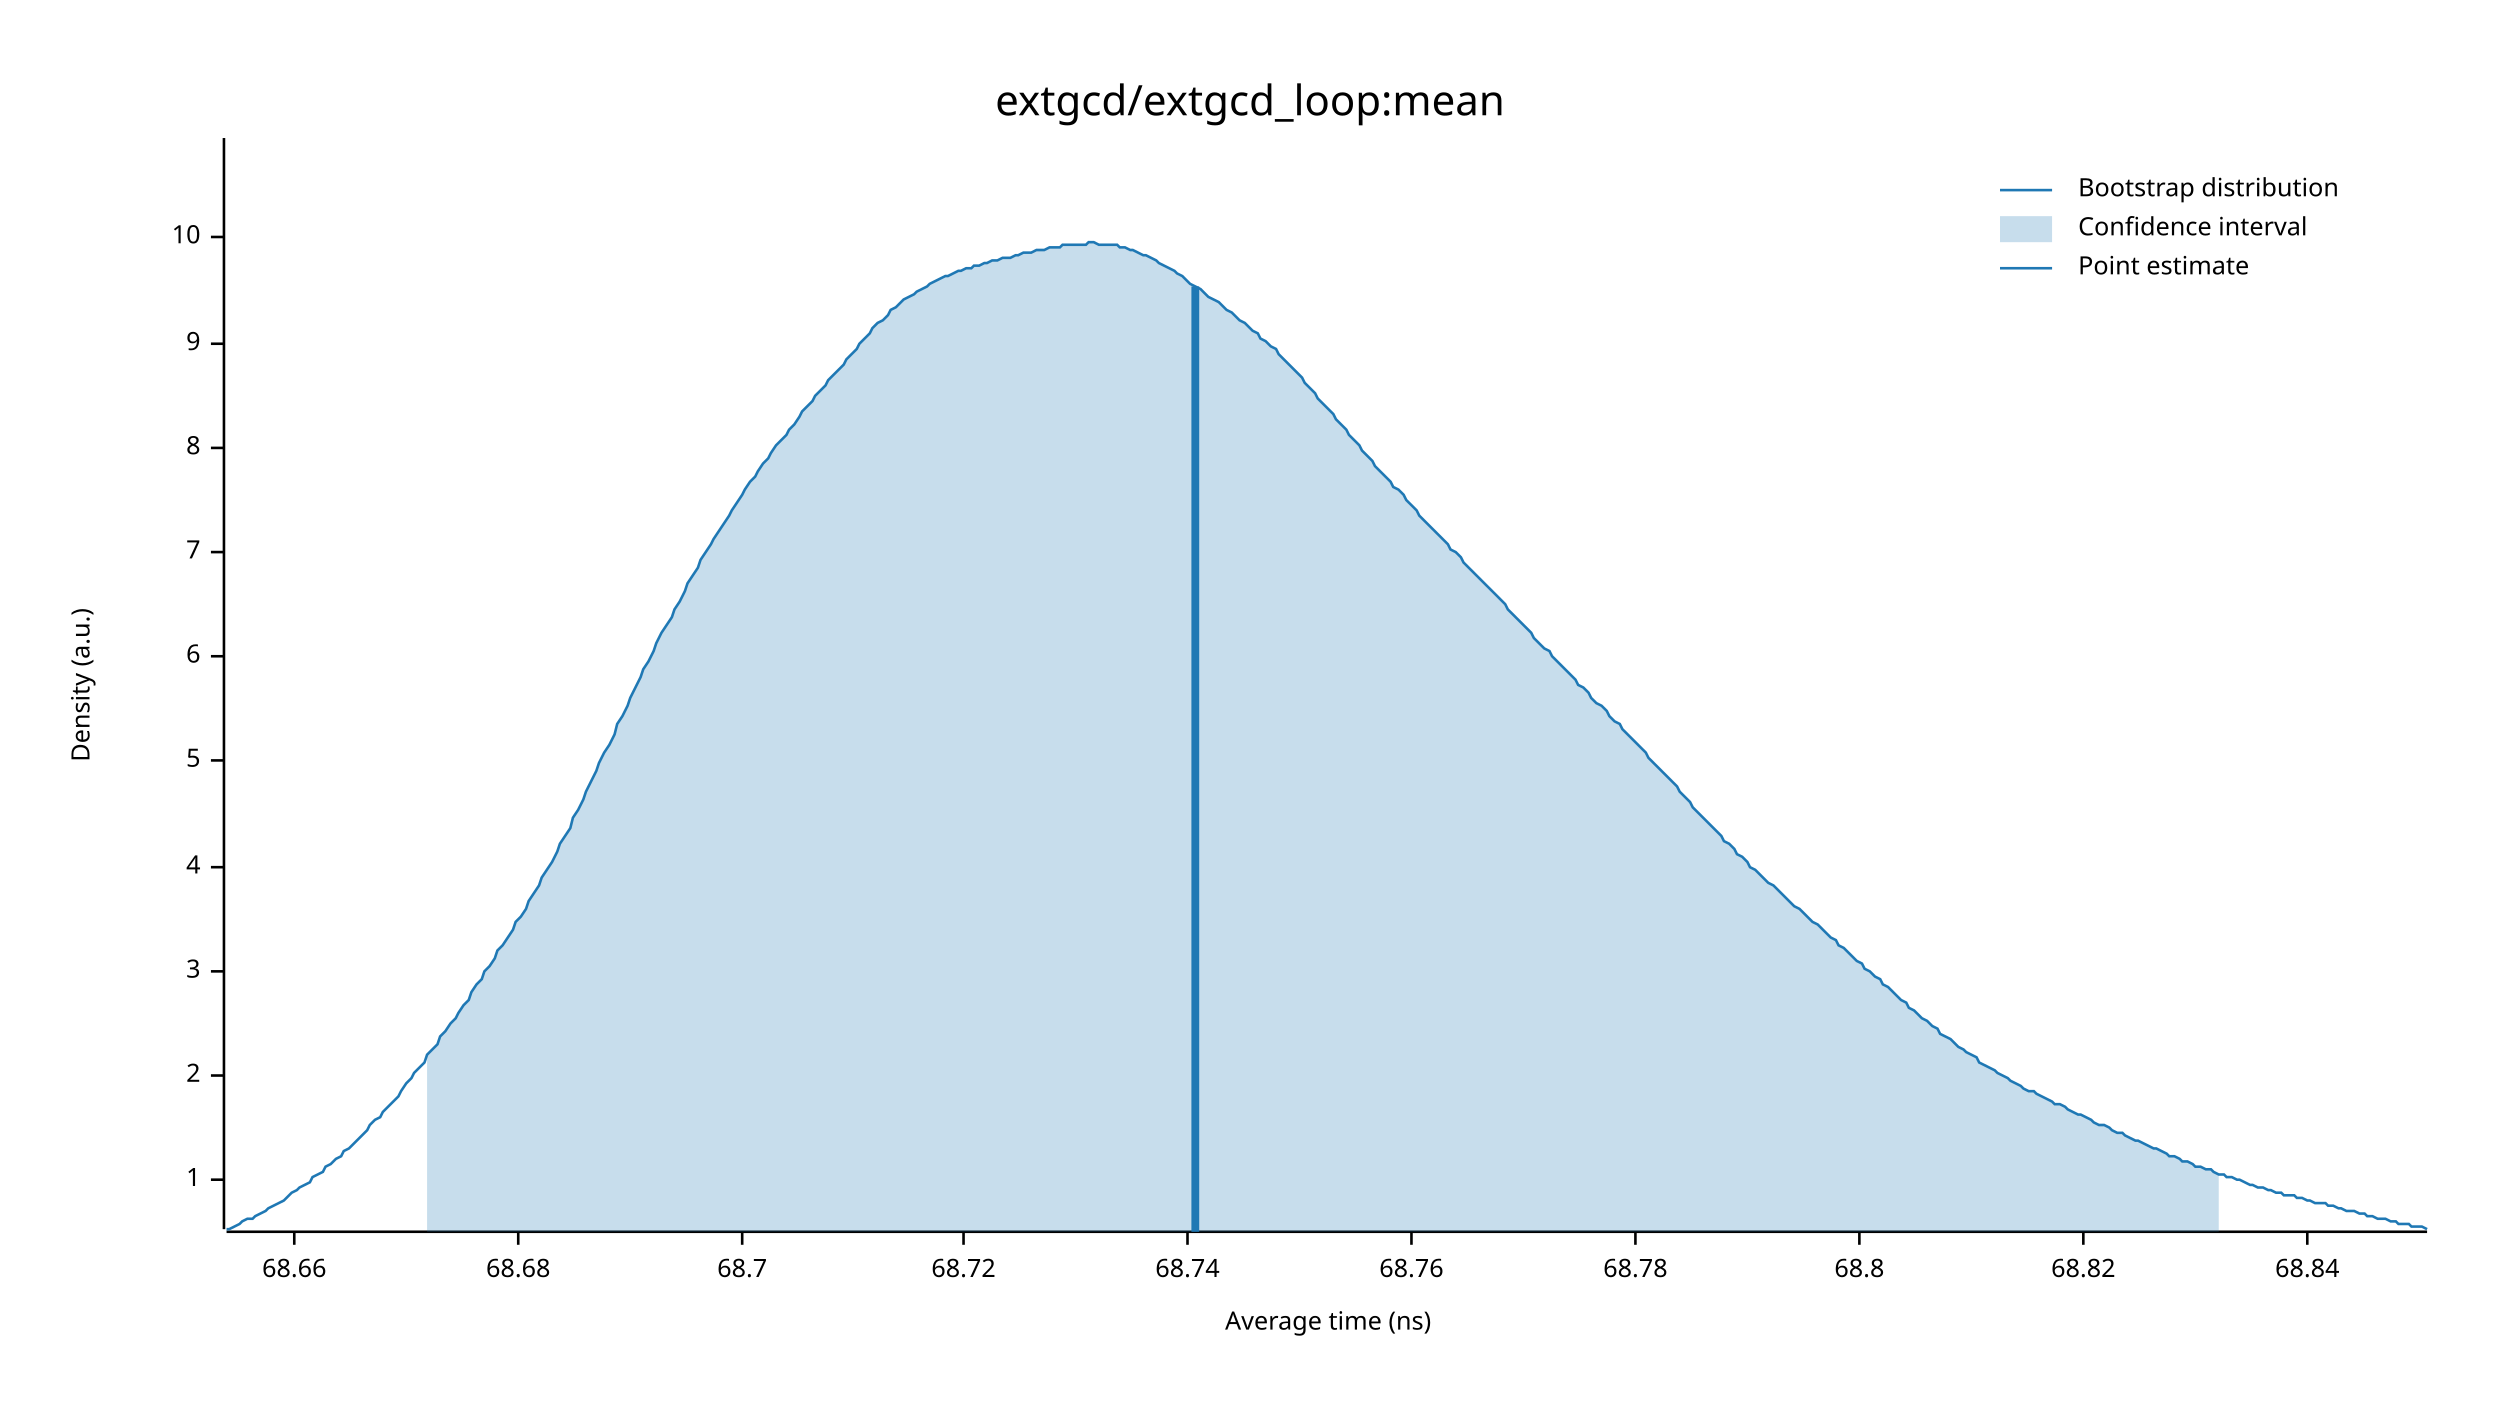
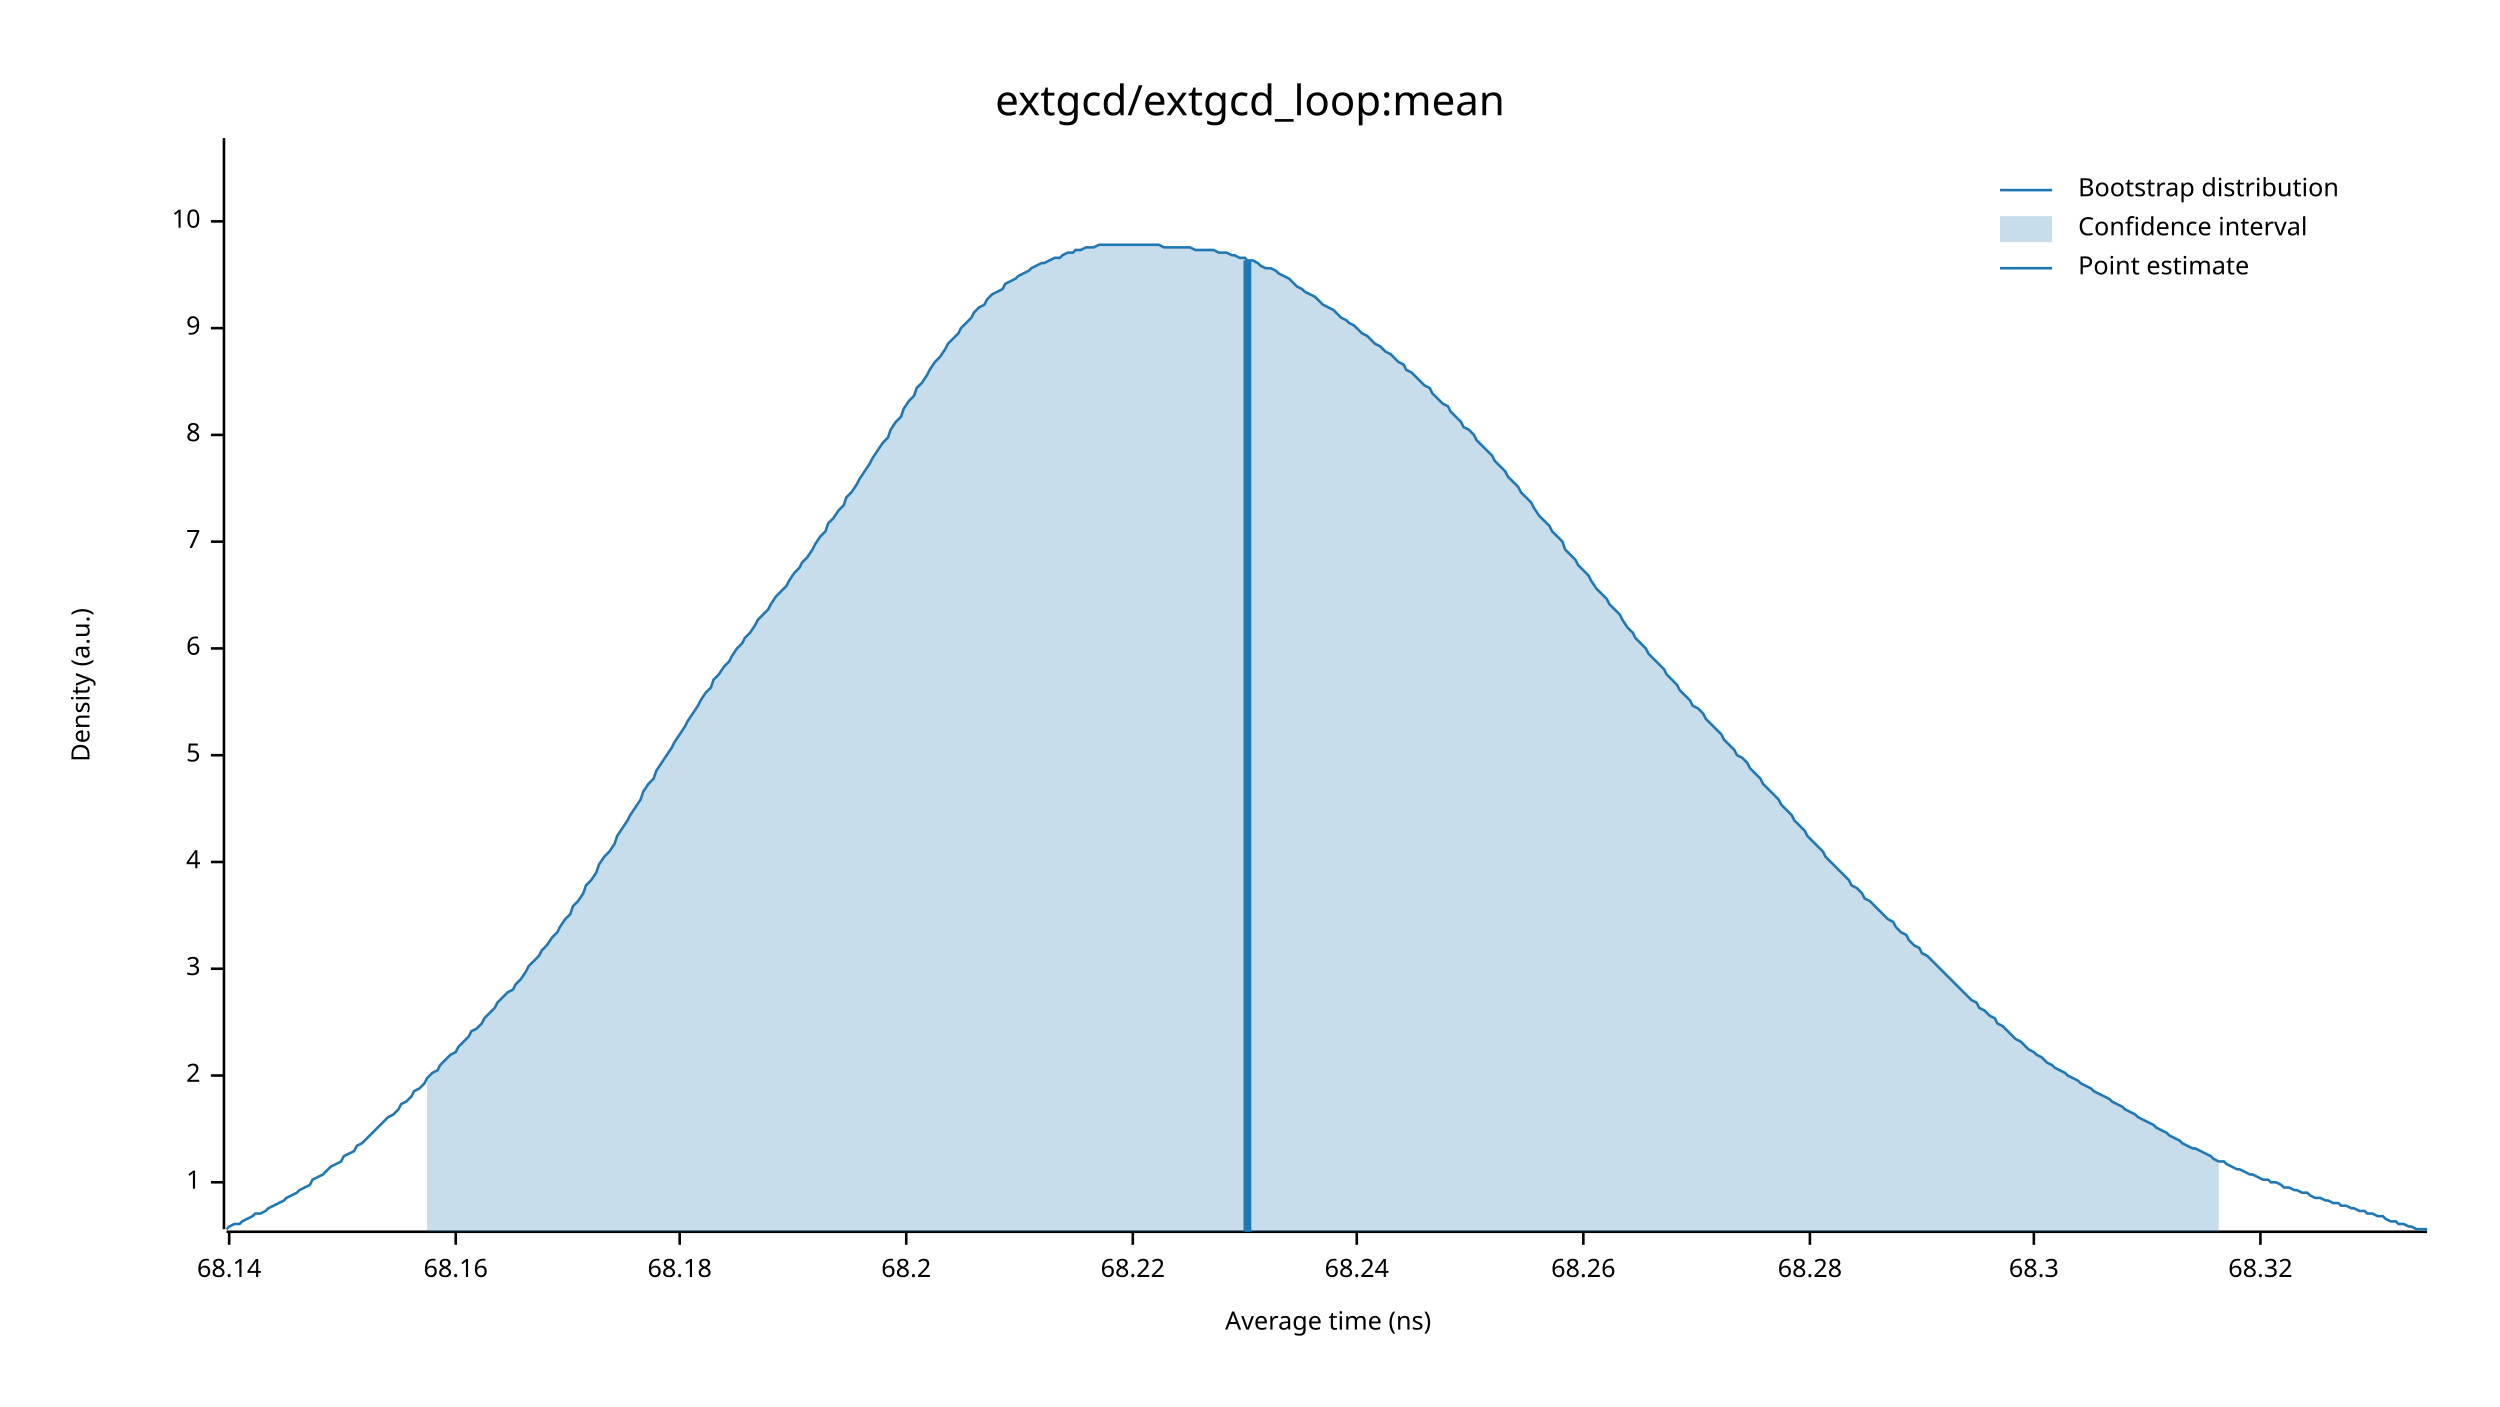
<svg xmlns="http://www.w3.org/2000/svg" width="960" height="540" viewBox="0 0 960 540">
  <text x="480" y="32" dy="0.76em" text-anchor="middle" font-family="sans-serif" font-size="16.129" opacity="1" fill="#000000">
extgcd/extgcd_loop:mean
</text>
  <text x="27" y="263" dy="0.76em" text-anchor="middle" font-family="sans-serif" font-size="9.677" opacity="1" fill="#000000" transform="rotate(270, 27, 263)">
Density (a.u.)
</text>
  <text x="510" y="513" dy="-0.5ex" text-anchor="middle" font-family="sans-serif" font-size="9.677" opacity="1" fill="#000000">
Average time (ns)
</text>
  <polyline fill="none" opacity="1" stroke="#000000" stroke-width="1" points="86,53 86,472 " />
-   <text x="77" y="453" dy="0.5ex" text-anchor="end" font-family="sans-serif" font-size="9.677" opacity="1" fill="#000000">
+   <text x="77" y="454" dy="0.5ex" text-anchor="end" font-family="sans-serif" font-size="9.677" opacity="1" fill="#000000">
1
</text>
-   <polyline fill="none" opacity="1" stroke="#000000" stroke-width="1" points="81,453 86,453 " />
+   <polyline fill="none" opacity="1" stroke="#000000" stroke-width="1" points="81,454 86,454 " />
  <text x="77" y="413" dy="0.5ex" text-anchor="end" font-family="sans-serif" font-size="9.677" opacity="1" fill="#000000">
2
</text>
  <polyline fill="none" opacity="1" stroke="#000000" stroke-width="1" points="81,413 86,413 " />
-   <text x="77" y="373" dy="0.5ex" text-anchor="end" font-family="sans-serif" font-size="9.677" opacity="1" fill="#000000">
+   <text x="77" y="372" dy="0.5ex" text-anchor="end" font-family="sans-serif" font-size="9.677" opacity="1" fill="#000000">
3
</text>
-   <polyline fill="none" opacity="1" stroke="#000000" stroke-width="1" points="81,373 86,373 " />
-   <text x="77" y="333" dy="0.5ex" text-anchor="end" font-family="sans-serif" font-size="9.677" opacity="1" fill="#000000">
+   <polyline fill="none" opacity="1" stroke="#000000" stroke-width="1" points="81,372 86,372 " />
+   <text x="77" y="331" dy="0.5ex" text-anchor="end" font-family="sans-serif" font-size="9.677" opacity="1" fill="#000000">
4
</text>
-   <polyline fill="none" opacity="1" stroke="#000000" stroke-width="1" points="81,333 86,333 " />
-   <text x="77" y="292" dy="0.5ex" text-anchor="end" font-family="sans-serif" font-size="9.677" opacity="1" fill="#000000">
+   <polyline fill="none" opacity="1" stroke="#000000" stroke-width="1" points="81,331 86,331 " />
+   <text x="77" y="290" dy="0.5ex" text-anchor="end" font-family="sans-serif" font-size="9.677" opacity="1" fill="#000000">
5
</text>
-   <polyline fill="none" opacity="1" stroke="#000000" stroke-width="1" points="81,292 86,292 " />
-   <text x="77" y="252" dy="0.5ex" text-anchor="end" font-family="sans-serif" font-size="9.677" opacity="1" fill="#000000">
+   <polyline fill="none" opacity="1" stroke="#000000" stroke-width="1" points="81,290 86,290 " />
+   <text x="77" y="249" dy="0.5ex" text-anchor="end" font-family="sans-serif" font-size="9.677" opacity="1" fill="#000000">
6
</text>
-   <polyline fill="none" opacity="1" stroke="#000000" stroke-width="1" points="81,252 86,252 " />
-   <text x="77" y="212" dy="0.5ex" text-anchor="end" font-family="sans-serif" font-size="9.677" opacity="1" fill="#000000">
+   <polyline fill="none" opacity="1" stroke="#000000" stroke-width="1" points="81,249 86,249 " />
+   <text x="77" y="208" dy="0.5ex" text-anchor="end" font-family="sans-serif" font-size="9.677" opacity="1" fill="#000000">
7
</text>
-   <polyline fill="none" opacity="1" stroke="#000000" stroke-width="1" points="81,212 86,212 " />
-   <text x="77" y="172" dy="0.5ex" text-anchor="end" font-family="sans-serif" font-size="9.677" opacity="1" fill="#000000">
+   <polyline fill="none" opacity="1" stroke="#000000" stroke-width="1" points="81,208 86,208 " />
+   <text x="77" y="167" dy="0.5ex" text-anchor="end" font-family="sans-serif" font-size="9.677" opacity="1" fill="#000000">
8
</text>
-   <polyline fill="none" opacity="1" stroke="#000000" stroke-width="1" points="81,172 86,172 " />
-   <text x="77" y="132" dy="0.5ex" text-anchor="end" font-family="sans-serif" font-size="9.677" opacity="1" fill="#000000">
+   <polyline fill="none" opacity="1" stroke="#000000" stroke-width="1" points="81,167 86,167 " />
+   <text x="77" y="126" dy="0.5ex" text-anchor="end" font-family="sans-serif" font-size="9.677" opacity="1" fill="#000000">
9
</text>
-   <polyline fill="none" opacity="1" stroke="#000000" stroke-width="1" points="81,132 86,132 " />
-   <text x="77" y="91" dy="0.5ex" text-anchor="end" font-family="sans-serif" font-size="9.677" opacity="1" fill="#000000">
+   <polyline fill="none" opacity="1" stroke="#000000" stroke-width="1" points="81,126 86,126 " />
+   <text x="77" y="85" dy="0.5ex" text-anchor="end" font-family="sans-serif" font-size="9.677" opacity="1" fill="#000000">
10
</text>
-   <polyline fill="none" opacity="1" stroke="#000000" stroke-width="1" points="81,91 86,91 " />
+   <polyline fill="none" opacity="1" stroke="#000000" stroke-width="1" points="81,85 86,85 " />
  <polyline fill="none" opacity="1" stroke="#000000" stroke-width="1" points="87,473 932,473 " />
-   <text x="113" y="483" dy="0.76em" text-anchor="middle" font-family="sans-serif" font-size="9.677" opacity="1" fill="#000000">
- 68.66
+   <text x="88" y="483" dy="0.76em" text-anchor="middle" font-family="sans-serif" font-size="9.677" opacity="1" fill="#000000">
+ 68.14
</text>
-   <polyline fill="none" opacity="1" stroke="#000000" stroke-width="1" points="113,473 113,478 " />
-   <text x="199" y="483" dy="0.76em" text-anchor="middle" font-family="sans-serif" font-size="9.677" opacity="1" fill="#000000">
- 68.68
+   <polyline fill="none" opacity="1" stroke="#000000" stroke-width="1" points="88,473 88,478 " />
+   <text x="175" y="483" dy="0.76em" text-anchor="middle" font-family="sans-serif" font-size="9.677" opacity="1" fill="#000000">
+ 68.16
</text>
-   <polyline fill="none" opacity="1" stroke="#000000" stroke-width="1" points="199,473 199,478 " />
-   <text x="285" y="483" dy="0.76em" text-anchor="middle" font-family="sans-serif" font-size="9.677" opacity="1" fill="#000000">
- 68.7
+   <polyline fill="none" opacity="1" stroke="#000000" stroke-width="1" points="175,473 175,478 " />
+   <text x="261" y="483" dy="0.76em" text-anchor="middle" font-family="sans-serif" font-size="9.677" opacity="1" fill="#000000">
+ 68.18
</text>
-   <polyline fill="none" opacity="1" stroke="#000000" stroke-width="1" points="285,473 285,478 " />
-   <text x="370" y="483" dy="0.76em" text-anchor="middle" font-family="sans-serif" font-size="9.677" opacity="1" fill="#000000">
- 68.72
+   <polyline fill="none" opacity="1" stroke="#000000" stroke-width="1" points="261,473 261,478 " />
+   <text x="348" y="483" dy="0.76em" text-anchor="middle" font-family="sans-serif" font-size="9.677" opacity="1" fill="#000000">
+ 68.2
</text>
-   <polyline fill="none" opacity="1" stroke="#000000" stroke-width="1" points="370,473 370,478 " />
-   <text x="456" y="483" dy="0.76em" text-anchor="middle" font-family="sans-serif" font-size="9.677" opacity="1" fill="#000000">
- 68.74
+   <polyline fill="none" opacity="1" stroke="#000000" stroke-width="1" points="348,473 348,478 " />
+   <text x="435" y="483" dy="0.76em" text-anchor="middle" font-family="sans-serif" font-size="9.677" opacity="1" fill="#000000">
+ 68.22
</text>
-   <polyline fill="none" opacity="1" stroke="#000000" stroke-width="1" points="456,473 456,478 " />
-   <text x="542" y="483" dy="0.76em" text-anchor="middle" font-family="sans-serif" font-size="9.677" opacity="1" fill="#000000">
- 68.76
+   <polyline fill="none" opacity="1" stroke="#000000" stroke-width="1" points="435,473 435,478 " />
+   <text x="521" y="483" dy="0.76em" text-anchor="middle" font-family="sans-serif" font-size="9.677" opacity="1" fill="#000000">
+ 68.24
</text>
-   <polyline fill="none" opacity="1" stroke="#000000" stroke-width="1" points="542,473 542,478 " />
-   <text x="628" y="483" dy="0.76em" text-anchor="middle" font-family="sans-serif" font-size="9.677" opacity="1" fill="#000000">
- 68.78
+   <polyline fill="none" opacity="1" stroke="#000000" stroke-width="1" points="521,473 521,478 " />
+   <text x="608" y="483" dy="0.76em" text-anchor="middle" font-family="sans-serif" font-size="9.677" opacity="1" fill="#000000">
+ 68.26
</text>
-   <polyline fill="none" opacity="1" stroke="#000000" stroke-width="1" points="628,473 628,478 " />
-   <text x="714" y="483" dy="0.76em" text-anchor="middle" font-family="sans-serif" font-size="9.677" opacity="1" fill="#000000">
- 68.8
+   <polyline fill="none" opacity="1" stroke="#000000" stroke-width="1" points="608,473 608,478 " />
+   <text x="695" y="483" dy="0.76em" text-anchor="middle" font-family="sans-serif" font-size="9.677" opacity="1" fill="#000000">
+ 68.28
</text>
-   <polyline fill="none" opacity="1" stroke="#000000" stroke-width="1" points="714,473 714,478 " />
-   <text x="800" y="483" dy="0.76em" text-anchor="middle" font-family="sans-serif" font-size="9.677" opacity="1" fill="#000000">
- 68.82
+   <polyline fill="none" opacity="1" stroke="#000000" stroke-width="1" points="695,473 695,478 " />
+   <text x="781" y="483" dy="0.76em" text-anchor="middle" font-family="sans-serif" font-size="9.677" opacity="1" fill="#000000">
+ 68.3
</text>
-   <polyline fill="none" opacity="1" stroke="#000000" stroke-width="1" points="800,473 800,478 " />
-   <text x="886" y="483" dy="0.76em" text-anchor="middle" font-family="sans-serif" font-size="9.677" opacity="1" fill="#000000">
- 68.84
+   <polyline fill="none" opacity="1" stroke="#000000" stroke-width="1" points="781,473 781,478 " />
+   <text x="868" y="483" dy="0.76em" text-anchor="middle" font-family="sans-serif" font-size="9.677" opacity="1" fill="#000000">
+ 68.32
</text>
-   <polyline fill="none" opacity="1" stroke="#000000" stroke-width="1" points="886,473 886,478 " />
-   <polyline fill="none" opacity="1" stroke="#1F78B4" stroke-width="1" points="87,472 88,472 90,471 92,470 93,469 95,468 97,468 98,467 100,466 102,465 103,464 105,463 107,462 109,461 110,460 112,458 114,457 115,456 117,455 119,454 120,452 122,451 124,450 125,448 127,447 129,445 131,444 132,442 134,441 136,439 137,438 139,436 141,434 142,432 144,430 146,429 147,427 149,425 151,423 153,421 154,419 156,416 158,414 159,412 161,410 163,408 164,405 166,403 168,401 169,398 171,396 173,393 175,391 176,389 178,386 180,384 181,381 183,378 185,376 186,373 188,371 190,368 191,365 193,363 195,360 197,357 198,354 200,352 202,349 203,346 205,343 207,340 208,337 210,334 212,331 214,327 215,324 217,321 219,318 220,314 222,311 224,307 225,304 227,300 229,296 230,293 232,289 234,286 236,282 237,278 239,275 241,271 242,268 244,264 246,260 247,257 249,254 251,250 252,247 254,243 256,240 258,237 259,234 261,231 263,227 264,224 266,221 268,218 269,215 271,212 273,209 274,207 276,204 278,201 280,198 281,196 283,193 285,190 286,188 288,185 290,183 291,181 293,178 295,176 296,174 298,171 300,169 302,167 303,165 305,163 307,160 308,158 310,156 312,154 313,152 315,150 317,148 318,146 320,144 322,142 324,140 325,138 327,136 329,134 330,132 332,130 334,128 335,126 337,124 339,123 341,121 342,119 344,118 346,116 347,115 349,114 351,113 352,112 354,111 356,110 357,109 359,108 361,107 363,106 364,106 366,105 368,104 369,104 371,103 373,103 374,102 376,102 378,101 379,101 381,100 383,100 385,99 386,99 388,99 390,98 391,98 393,97 395,97 396,97 398,96 400,96 401,96 403,95 405,95 407,95 408,94 410,94 412,94 413,94 415,94 417,94 418,93 420,93 422,94 423,94 425,94 427,94 429,94 430,95 432,95 434,96 435,96 437,97 439,98 440,98 442,99 444,100 445,101 447,102 449,103 451,104 452,105 454,106 456,108 457,109 459,110 461,111 462,112 464,114 466,115 468,116 469,117 471,119 473,120 474,121 476,123 478,124 479,125 481,127 483,128 484,130 486,131 488,133 490,134 491,136 493,138 495,140 496,141 498,143 500,145 501,147 503,149 505,151 506,153 508,155 510,157 512,159 513,161 515,163 517,165 518,167 520,169 522,171 523,173 525,175 527,177 528,179 530,181 532,183 534,185 535,187 537,188 539,190 540,192 542,194 544,196 545,198 547,200 549,202 550,203 552,205 554,207 556,209 557,211 559,212 561,214 562,216 564,218 566,220 567,221 569,223 571,225 573,227 574,228 576,230 578,232 579,234 581,236 583,238 584,239 586,241 588,243 589,245 591,247 593,249 595,250 596,252 598,254 600,256 601,257 603,259 605,261 606,263 608,264 610,266 611,268 613,270 615,271 617,273 618,275 620,277 622,278 623,280 625,282 627,284 628,285 630,287 632,289 633,291 635,293 637,295 639,297 640,298 642,300 644,302 645,304 647,306 649,308 650,310 652,312 654,314 655,315 657,317 659,319 661,321 662,323 664,324 666,326 667,328 669,329 671,331 672,333 674,334 676,336 677,337 679,339 681,340 683,342 684,343 686,345 688,347 689,348 691,349 693,351 694,352 696,354 698,355 700,357 701,358 703,360 705,361 706,363 708,364 710,366 711,367 713,369 715,370 716,372 718,373 720,375 722,376 723,378 725,379 727,381 728,382 730,384 732,385 733,387 735,388 737,390 738,391 740,392 742,394 744,395 745,397 747,398 749,399 750,400 752,402 754,403 755,404 757,405 759,406 760,408 762,409 764,410 766,411 767,412 769,413 771,414 772,415 774,416 776,417 777,418 779,419 781,419 782,420 784,421 786,422 788,423 789,424 791,424 793,425 794,426 796,427 798,428 799,428 801,429 803,430 804,431 806,432 808,432 810,433 811,434 813,435 815,435 816,436 818,437 820,438 821,438 823,439 825,440 827,441 828,441 830,442 832,443 833,444 835,444 837,445 838,446 840,446 842,447 843,448 845,448 847,449 849,449 850,450 852,451 854,451 855,452 857,452 859,453 860,453 862,454 864,455 865,455 867,456 869,456 871,457 872,457 874,458 876,458 877,459 879,459 881,459 882,460 884,460 886,461 887,461 889,462 891,462 893,462 894,463 896,463 898,464 899,464 901,465 903,465 904,465 906,466 908,466 909,467 911,467 913,468 915,468 916,468 918,469 920,469 921,470 923,470 925,470 926,471 928,471 930,471 932,472 " />
-   <polygon opacity="0.25" fill="#1F78B4" points="164,405 166,403 168,401 169,398 171,396 173,393 175,391 176,389 178,386 180,384 181,381 183,378 185,376 186,373 188,371 190,368 191,365 193,363 195,360 197,357 198,354 200,352 202,349 203,346 205,343 207,340 208,337 210,334 212,331 214,327 215,324 217,321 219,318 220,314 222,311 224,307 225,304 227,300 229,296 230,293 232,289 234,286 236,282 237,278 239,275 241,271 242,268 244,264 246,260 247,257 249,254 251,250 252,247 254,243 256,240 258,237 259,234 261,231 263,227 264,224 266,221 268,218 269,215 271,212 273,209 274,207 276,204 278,201 280,198 281,196 283,193 285,190 286,188 288,185 290,183 291,181 293,178 295,176 296,174 298,171 300,169 302,167 303,165 305,163 307,160 308,158 310,156 312,154 313,152 315,150 317,148 318,146 320,144 322,142 324,140 325,138 327,136 329,134 330,132 332,130 334,128 335,126 337,124 339,123 341,121 342,119 344,118 346,116 347,115 349,114 351,113 352,112 354,111 356,110 357,109 359,108 361,107 363,106 364,106 366,105 368,104 369,104 371,103 373,103 374,102 376,102 378,101 379,101 381,100 383,100 385,99 386,99 388,99 390,98 391,98 393,97 395,97 396,97 398,96 400,96 401,96 403,95 405,95 407,95 408,94 410,94 412,94 413,94 415,94 417,94 418,93 420,93 422,94 423,94 425,94 427,94 429,94 430,95 432,95 434,96 435,96 437,97 439,98 440,98 442,99 444,100 445,101 447,102 449,103 451,104 452,105 454,106 456,108 457,109 459,110 461,111 462,112 464,114 466,115 468,116 469,117 471,119 473,120 474,121 476,123 478,124 479,125 481,127 483,128 484,130 486,131 488,133 490,134 491,136 493,138 495,140 496,141 498,143 500,145 501,147 503,149 505,151 506,153 508,155 510,157 512,159 513,161 515,163 517,165 518,167 520,169 522,171 523,173 525,175 527,177 528,179 530,181 532,183 534,185 535,187 537,188 539,190 540,192 542,194 544,196 545,198 547,200 549,202 550,203 552,205 554,207 556,209 557,211 559,212 561,214 562,216 564,218 566,220 567,221 569,223 571,225 573,227 574,228 576,230 578,232 579,234 581,236 583,238 584,239 586,241 588,243 589,245 591,247 593,249 595,250 596,252 598,254 600,256 601,257 603,259 605,261 606,263 608,264 610,266 611,268 613,270 615,271 617,273 618,275 620,277 622,278 623,280 625,282 627,284 628,285 630,287 632,289 633,291 635,293 637,295 639,297 640,298 642,300 644,302 645,304 647,306 649,308 650,310 652,312 654,314 655,315 657,317 659,319 661,321 662,323 664,324 666,326 667,328 669,329 671,331 672,333 674,334 676,336 677,337 679,339 681,340 683,342 684,343 686,345 688,347 689,348 691,349 693,351 694,352 696,354 698,355 700,357 701,358 703,360 705,361 706,363 708,364 710,366 711,367 713,369 715,370 716,372 718,373 720,375 722,376 723,378 725,379 727,381 728,382 730,384 732,385 733,387 735,388 737,390 738,391 740,392 742,394 744,395 745,397 747,398 749,399 750,400 752,402 754,403 755,404 757,405 759,406 760,408 762,409 764,410 766,411 767,412 769,413 771,414 772,415 774,416 776,417 777,418 779,419 781,419 782,420 784,421 786,422 788,423 789,424 791,424 793,425 794,426 796,427 798,428 799,428 801,429 803,430 804,431 806,432 808,432 810,433 811,434 813,435 815,435 816,436 818,437 820,438 821,438 823,439 825,440 827,441 828,441 830,442 832,443 833,444 835,444 837,445 838,446 840,446 842,447 843,448 845,448 847,449 849,449 850,450 852,451 852,473 164,473 " />
-   <polyline fill="none" opacity="1" stroke="#1F78B4" stroke-width="3" points="459,473 459,110 " />
+   <polyline fill="none" opacity="1" stroke="#000000" stroke-width="1" points="868,473 868,478 " />
+   <polyline fill="none" opacity="1" stroke="#1F78B4" stroke-width="1" points="87,472 88,471 90,470 92,470 93,469 95,468 97,467 98,466 100,466 102,465 103,464 105,463 107,462 109,461 110,460 112,459 114,458 115,457 117,456 119,455 120,453 122,452 124,451 125,450 127,448 129,447 131,446 132,444 134,443 136,442 137,440 139,439 141,437 142,436 144,434 146,432 147,431 149,429 151,428 153,426 154,424 156,423 158,421 159,419 161,418 163,416 164,414 166,412 168,411 169,409 171,407 173,405 175,404 176,402 178,400 180,398 181,396 183,395 185,393 186,391 188,389 190,387 191,385 193,383 195,381 197,380 198,378 200,376 202,373 203,371 205,369 207,367 208,365 210,363 212,360 214,358 215,356 217,353 219,351 220,348 222,346 224,343 225,340 227,338 229,335 230,332 232,329 234,327 236,324 237,321 239,318 241,315 242,313 244,310 246,307 247,304 249,301 251,299 252,296 254,293 256,290 258,287 259,285 261,282 263,279 264,277 266,274 268,271 269,269 271,266 273,264 274,261 276,259 278,256 280,254 281,252 283,249 285,247 286,245 288,243 290,240 291,238 293,236 295,234 296,232 298,229 300,227 302,225 303,223 305,220 307,218 308,216 310,214 312,211 313,209 315,206 317,204 318,201 320,199 322,196 324,194 325,191 327,189 329,186 330,184 332,181 334,178 335,176 337,173 339,170 341,168 342,165 344,162 346,160 347,157 349,154 351,152 352,149 354,147 356,144 357,142 359,139 361,137 363,134 364,132 366,130 368,128 369,126 371,124 373,122 374,120 376,118 378,117 379,115 381,113 383,112 385,111 386,109 388,108 390,107 391,106 393,105 395,104 396,103 398,102 400,101 401,101 403,100 405,99 407,99 408,98 410,97 412,97 413,96 415,96 417,95 418,95 420,95 422,94 423,94 425,94 427,94 429,94 430,94 432,94 434,94 435,94 437,94 439,94 440,94 442,94 444,94 445,94 447,95 449,95 451,95 452,95 454,95 456,95 457,95 459,96 461,96 462,96 464,96 466,96 468,97 469,97 471,97 473,98 474,98 476,99 478,99 479,100 481,100 483,101 484,102 486,103 488,103 490,104 491,105 493,106 495,107 496,108 498,110 500,111 501,112 503,113 505,114 506,115 508,117 510,118 512,119 513,120 515,122 517,123 518,124 520,125 522,127 523,128 525,129 527,131 528,132 530,133 532,135 534,136 535,137 537,139 539,140 540,142 542,143 544,145 545,146 547,148 549,149 550,151 552,153 554,155 556,156 557,158 559,160 561,162 562,164 564,165 566,167 567,169 569,171 571,173 573,175 574,177 576,179 578,181 579,183 581,185 583,187 584,189 586,191 588,193 589,195 591,198 593,200 595,202 596,204 598,206 600,208 601,211 603,213 605,215 606,217 608,219 610,221 611,223 613,226 615,228 617,230 618,232 620,234 622,236 623,238 625,241 627,243 628,245 630,247 632,249 633,251 635,253 637,255 639,257 640,259 642,261 644,263 645,265 647,267 649,269 650,271 652,272 654,274 655,276 657,278 659,280 661,282 662,284 664,286 666,288 667,290 669,291 671,293 672,295 674,297 676,299 677,301 679,303 681,305 683,307 684,309 686,311 688,313 689,315 691,317 693,319 694,321 696,323 698,325 700,327 701,329 703,331 705,333 706,334 708,336 710,338 711,340 713,341 715,343 716,345 718,346 720,348 722,350 723,351 725,353 727,354 728,356 730,358 732,359 733,361 735,363 737,364 738,366 740,367 742,369 744,371 745,372 747,374 749,376 750,377 752,379 754,381 755,382 757,384 759,385 760,387 762,388 764,390 766,391 767,393 769,394 771,396 772,397 774,399 776,400 777,401 779,403 781,404 782,405 784,406 786,408 788,409 789,410 791,411 793,412 794,413 796,414 798,415 799,416 801,417 803,418 804,419 806,420 808,421 810,422 811,423 813,424 815,425 816,426 818,427 820,428 821,429 823,430 825,431 827,432 828,433 830,434 832,435 833,436 835,437 837,438 838,439 840,440 842,441 843,441 845,442 847,443 849,444 850,445 852,446 854,446 855,447 857,448 859,449 860,449 862,450 864,451 865,451 867,452 869,453 871,453 872,454 874,454 876,455 877,456 879,456 881,457 882,457 884,458 886,458 887,459 889,460 891,460 893,461 894,461 896,462 898,462 899,463 901,463 903,464 904,464 906,465 908,465 909,466 911,466 913,467 915,467 916,468 918,469 920,469 921,470 923,470 925,471 926,471 928,472 930,472 932,472 " />
+   <polygon opacity="0.25" fill="#1F78B4" points="164,414 166,412 168,411 169,409 171,407 173,405 175,404 176,402 178,400 180,398 181,396 183,395 185,393 186,391 188,389 190,387 191,385 193,383 195,381 197,380 198,378 200,376 202,373 203,371 205,369 207,367 208,365 210,363 212,360 214,358 215,356 217,353 219,351 220,348 222,346 224,343 225,340 227,338 229,335 230,332 232,329 234,327 236,324 237,321 239,318 241,315 242,313 244,310 246,307 247,304 249,301 251,299 252,296 254,293 256,290 258,287 259,285 261,282 263,279 264,277 266,274 268,271 269,269 271,266 273,264 274,261 276,259 278,256 280,254 281,252 283,249 285,247 286,245 288,243 290,240 291,238 293,236 295,234 296,232 298,229 300,227 302,225 303,223 305,220 307,218 308,216 310,214 312,211 313,209 315,206 317,204 318,201 320,199 322,196 324,194 325,191 327,189 329,186 330,184 332,181 334,178 335,176 337,173 339,170 341,168 342,165 344,162 346,160 347,157 349,154 351,152 352,149 354,147 356,144 357,142 359,139 361,137 363,134 364,132 366,130 368,128 369,126 371,124 373,122 374,120 376,118 378,117 379,115 381,113 383,112 385,111 386,109 388,108 390,107 391,106 393,105 395,104 396,103 398,102 400,101 401,101 403,100 405,99 407,99 408,98 410,97 412,97 413,96 415,96 417,95 418,95 420,95 422,94 423,94 425,94 427,94 429,94 430,94 432,94 434,94 435,94 437,94 439,94 440,94 442,94 444,94 445,94 447,95 449,95 451,95 452,95 454,95 456,95 457,95 459,96 461,96 462,96 464,96 466,96 468,97 469,97 471,97 473,98 474,98 476,99 478,99 479,100 481,100 483,101 484,102 486,103 488,103 490,104 491,105 493,106 495,107 496,108 498,110 500,111 501,112 503,113 505,114 506,115 508,117 510,118 512,119 513,120 515,122 517,123 518,124 520,125 522,127 523,128 525,129 527,131 528,132 530,133 532,135 534,136 535,137 537,139 539,140 540,142 542,143 544,145 545,146 547,148 549,149 550,151 552,153 554,155 556,156 557,158 559,160 561,162 562,164 564,165 566,167 567,169 569,171 571,173 573,175 574,177 576,179 578,181 579,183 581,185 583,187 584,189 586,191 588,193 589,195 591,198 593,200 595,202 596,204 598,206 600,208 601,211 603,213 605,215 606,217 608,219 610,221 611,223 613,226 615,228 617,230 618,232 620,234 622,236 623,238 625,241 627,243 628,245 630,247 632,249 633,251 635,253 637,255 639,257 640,259 642,261 644,263 645,265 647,267 649,269 650,271 652,272 654,274 655,276 657,278 659,280 661,282 662,284 664,286 666,288 667,290 669,291 671,293 672,295 674,297 676,299 677,301 679,303 681,305 683,307 684,309 686,311 688,313 689,315 691,317 693,319 694,321 696,323 698,325 700,327 701,329 703,331 705,333 706,334 708,336 710,338 711,340 713,341 715,343 716,345 718,346 720,348 722,350 723,351 725,353 727,354 728,356 730,358 732,359 733,361 735,363 737,364 738,366 740,367 742,369 744,371 745,372 747,374 749,376 750,377 752,379 754,381 755,382 757,384 759,385 760,387 762,388 764,390 766,391 767,393 769,394 771,396 772,397 774,399 776,400 777,401 779,403 781,404 782,405 784,406 786,408 788,409 789,410 791,411 793,412 794,413 796,414 798,415 799,416 801,417 803,418 804,419 806,420 808,421 810,422 811,423 813,424 815,425 816,426 818,427 820,428 821,429 823,430 825,431 827,432 828,433 830,434 832,435 833,436 835,437 837,438 838,439 840,440 842,441 843,441 845,442 847,443 849,444 850,445 852,446 852,473 164,473 " />
+   <polyline fill="none" opacity="1" stroke="#1F78B4" stroke-width="3" points="479,473 479,100 " />
  <text x="798" y="68" dy="0.76em" text-anchor="start" font-family="sans-serif" font-size="9.677" opacity="1" fill="#000000">
Bootstrap distribution
</text>
  <text x="798" y="83" dy="0.76em" text-anchor="start" font-family="sans-serif" font-size="9.677" opacity="1" fill="#000000">
Confidence interval
</text>
  <text x="798" y="98" dy="0.76em" text-anchor="start" font-family="sans-serif" font-size="9.677" opacity="1" fill="#000000">
Point estimate
</text>
  <polyline fill="none" opacity="1" stroke="#1F78B4" stroke-width="1" points="768,73 788,73 " />
  <rect x="768" y="83" width="20" height="10" opacity="0.25" fill="#1F78B4" stroke="none" />
  <polyline fill="none" opacity="1" stroke="#1F78B4" stroke-width="1" points="768,103 788,103 " />
</svg>
